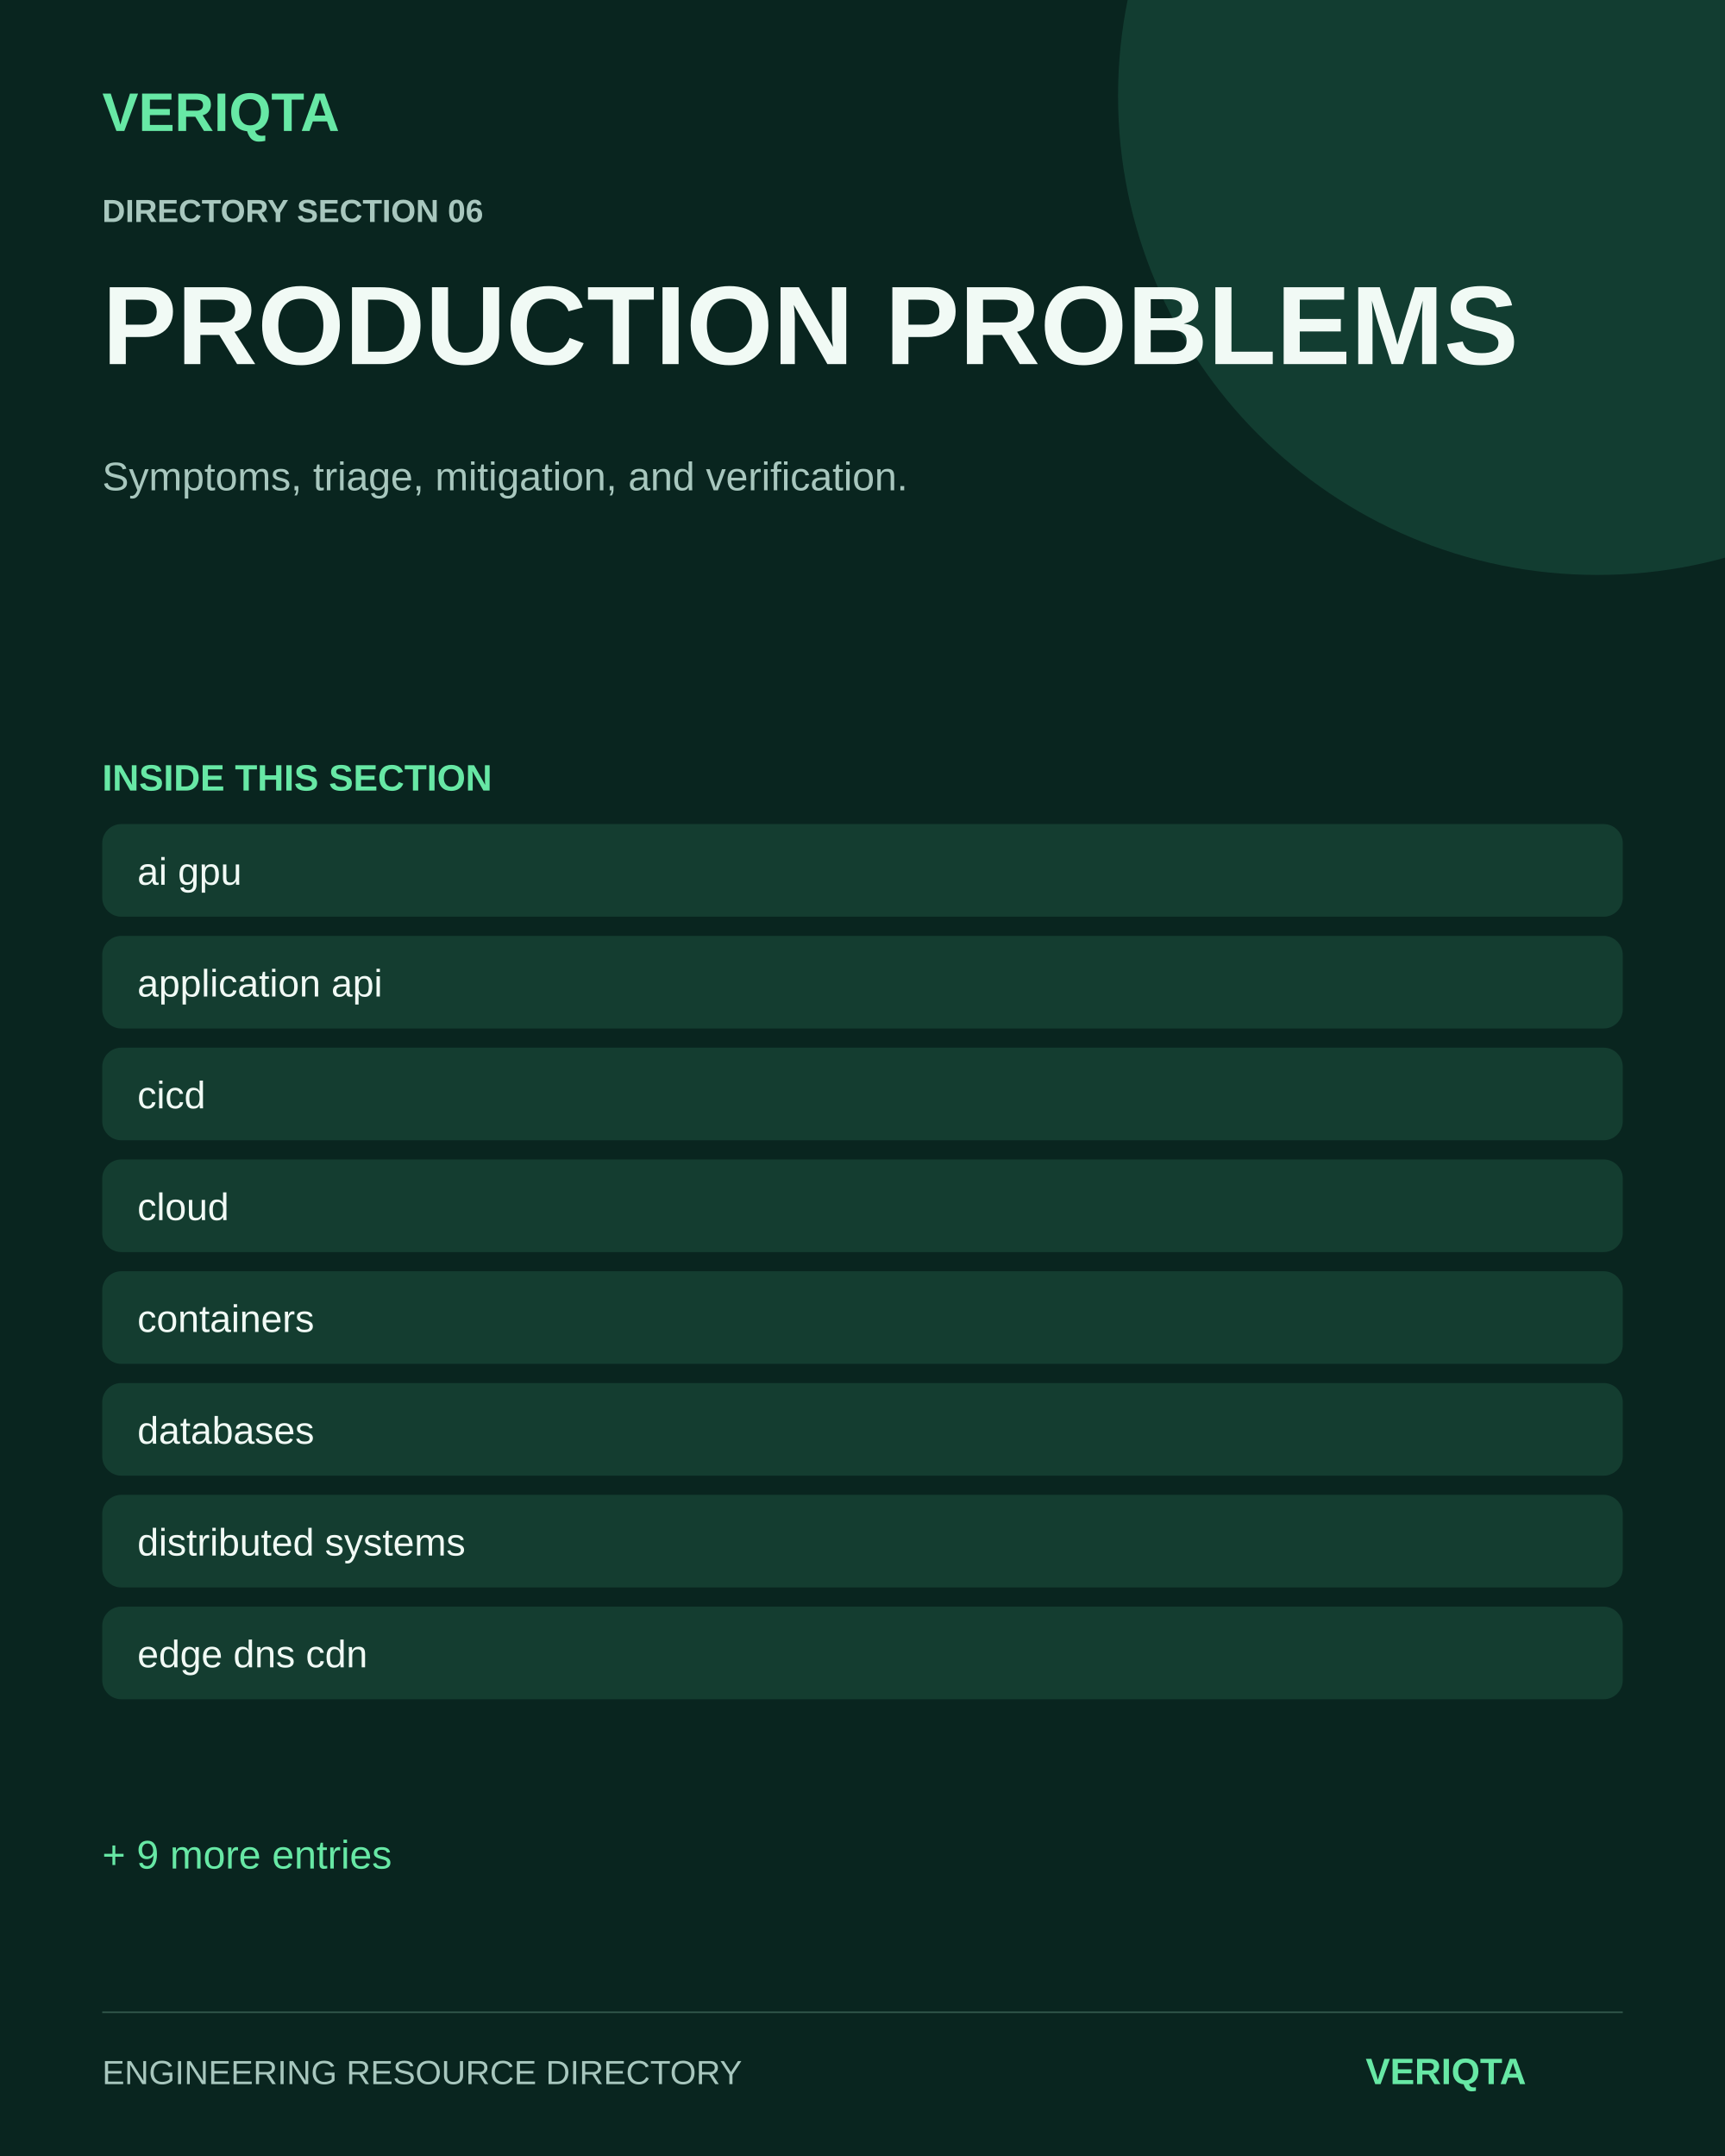
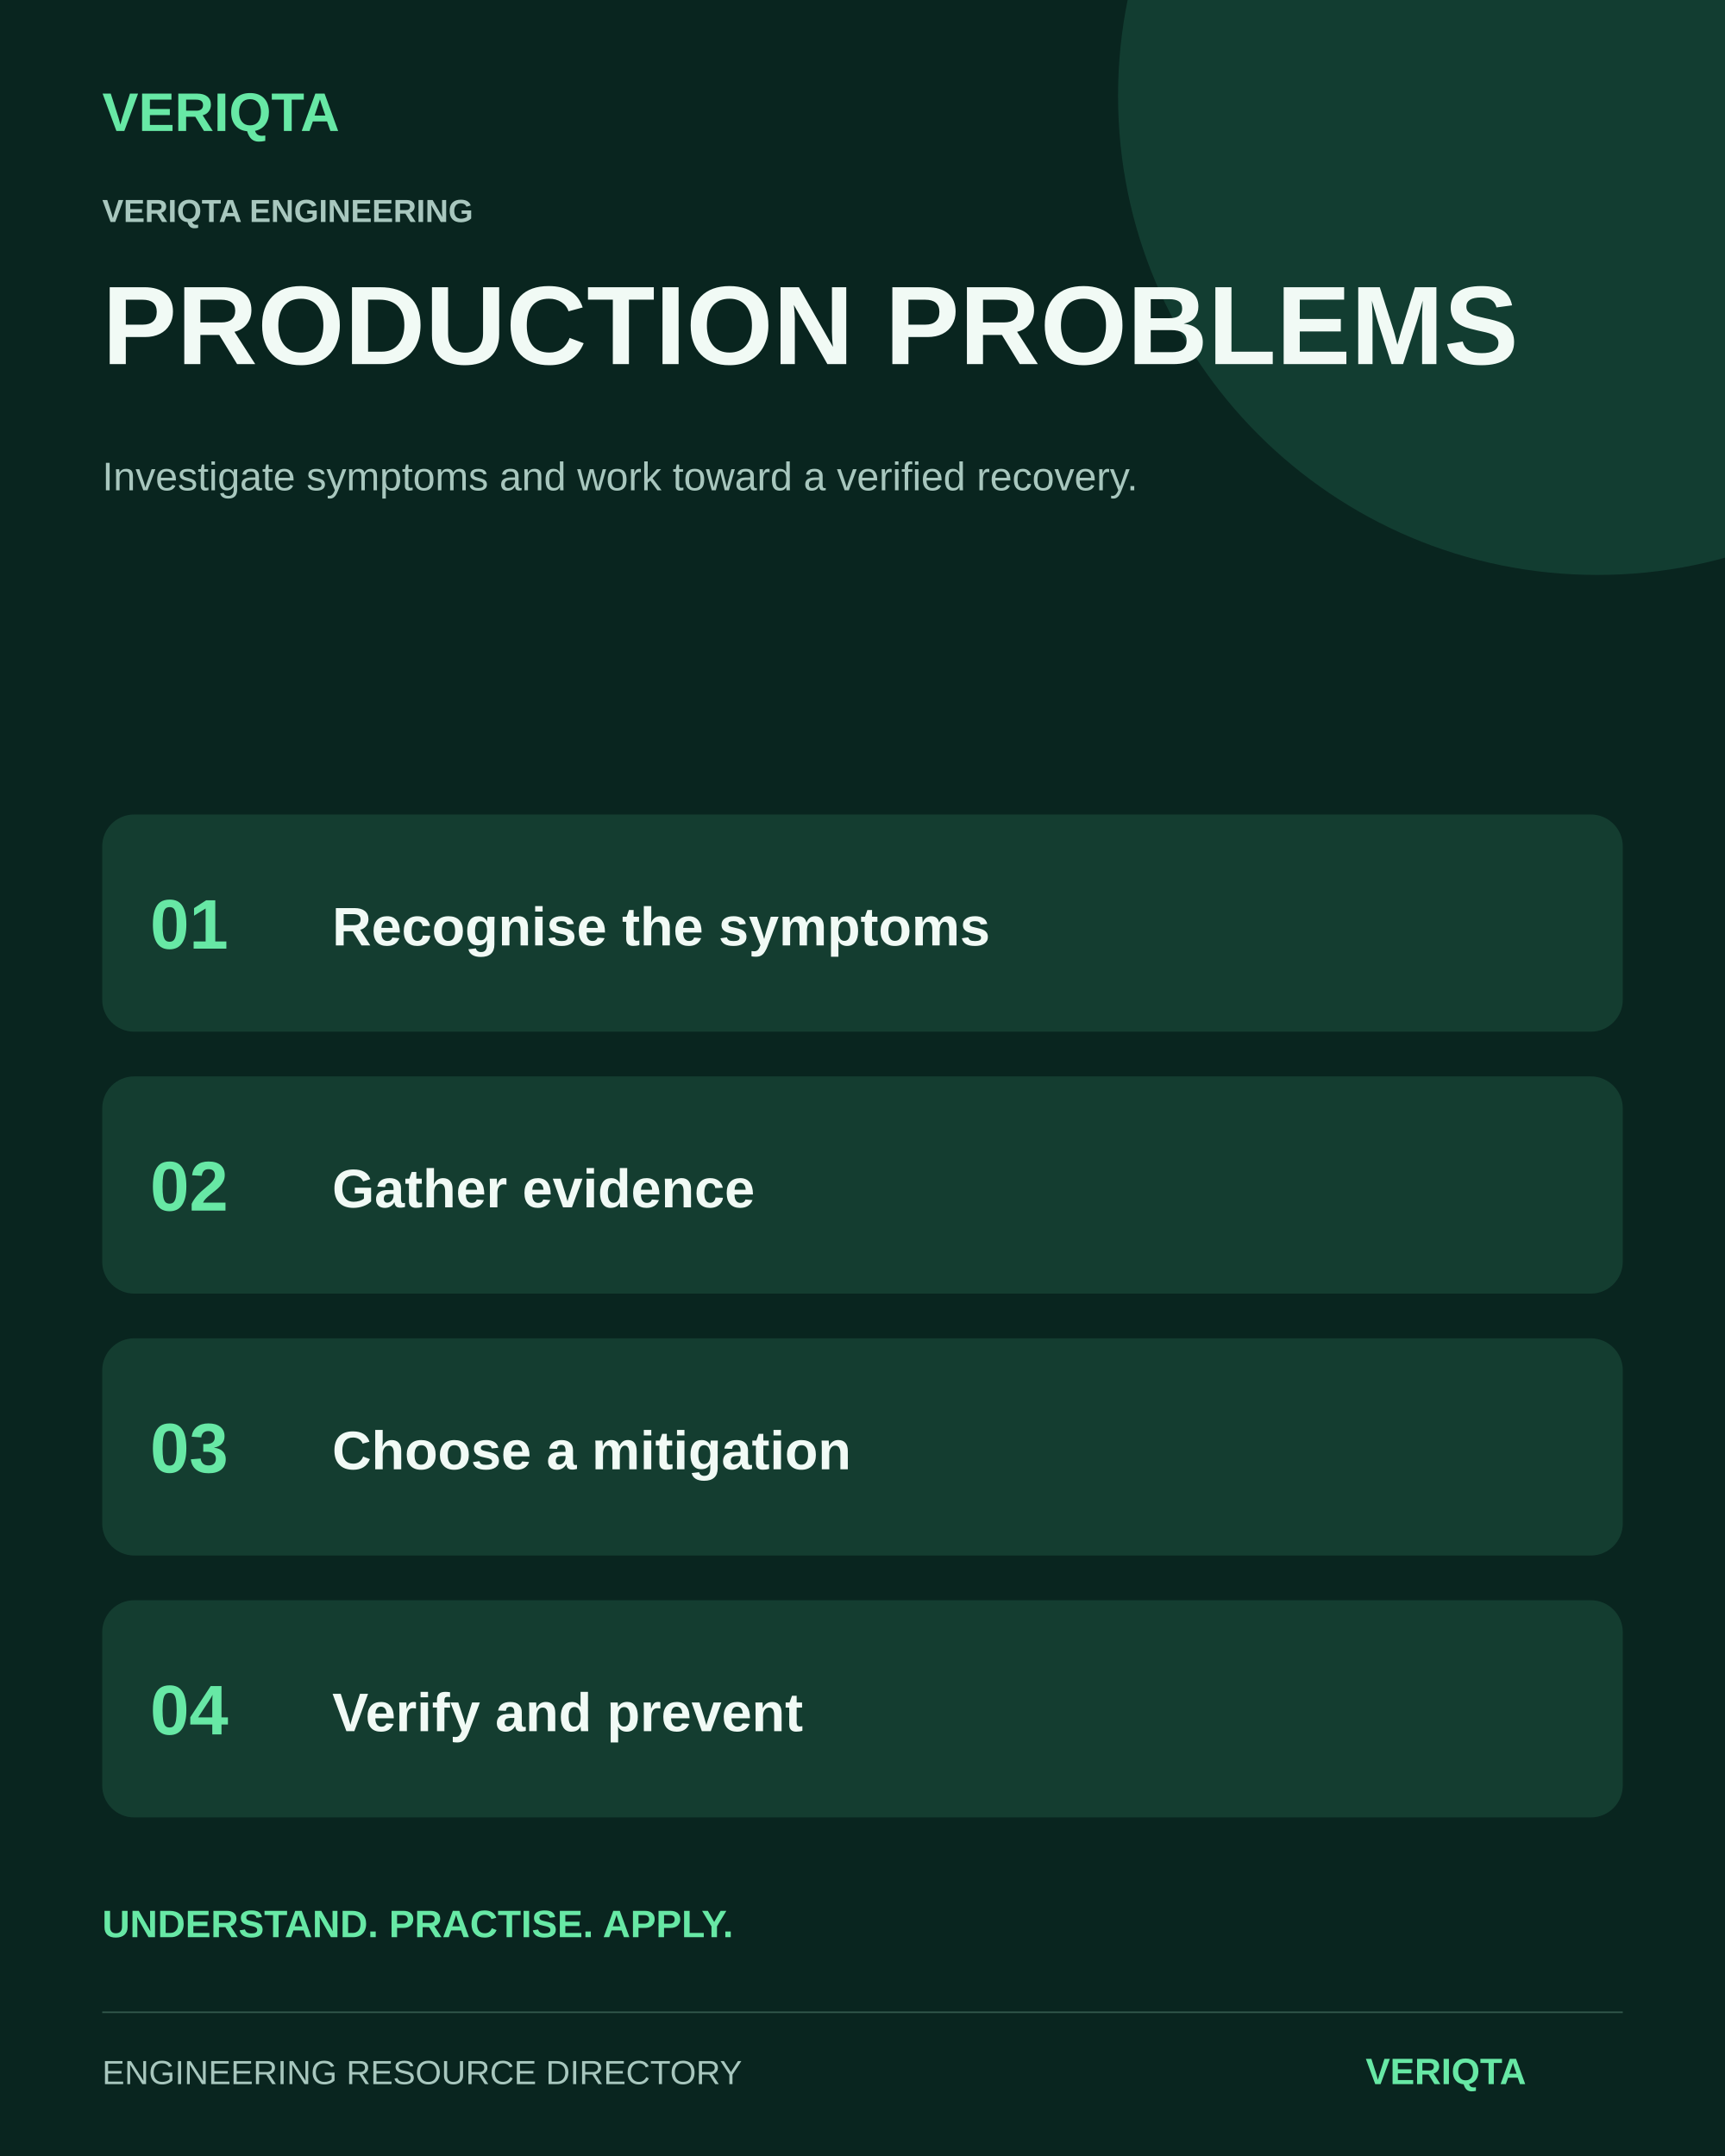
<svg xmlns="http://www.w3.org/2000/svg" width="1080" height="1350" viewBox="0 0 1080 1350">
  <rect x="0" y="0" width="1080" height="1350" rx="0" fill="#09251F" />
  <circle cx="1000" cy="60" r="300" fill="#123D31" />
  <text x="64" y="82" font-family="Arial, Nimbus Sans, sans-serif" font-size="34" font-weight="bold" fill="#67E8A5">VERIQTA</text>
-   <text x="64" y="139" font-family="Arial, Nimbus Sans, sans-serif" font-size="20" font-weight="bold" fill="#A8C7BE">DIRECTORY SECTION 06</text>
+   <text x="64" y="139" font-family="Arial, Nimbus Sans, sans-serif" font-size="20" font-weight="bold" fill="#A8C7BE">VERIQTA ENGINEERING</text>
  <text x="64" y="228" font-family="Arial, Nimbus Sans, sans-serif" font-size="70" font-weight="bold" fill="#F1FAF5">PRODUCTION PROBLEMS</text>
-   <text x="64" y="307" font-family="Arial, Nimbus Sans, sans-serif" font-size="25" font-weight="normal" fill="#A8C7BE">Symptoms, triage, mitigation, and verification.</text>
+   <text x="64" y="307" font-family="Arial, Nimbus Sans, sans-serif" font-size="25" font-weight="normal" fill="#A8C7BE">Investigate symptoms and work toward a verified recovery.</text>
  <path d="M64 1260H1016" stroke="#31584B" />
  <text x="64" y="1305" font-family="Arial, Nimbus Sans, sans-serif" font-size="21" font-weight="normal" fill="#A8C7BE">ENGINEERING RESOURCE DIRECTORY</text>
  <text x="855" y="1305" font-family="Arial, Nimbus Sans, sans-serif" font-size="23" font-weight="bold" fill="#67E8A5">VERIQTA</text>
-   <text x="64" y="495" font-family="Arial, Nimbus Sans, sans-serif" font-size="23" font-weight="bold" fill="#67E8A5">INSIDE THIS SECTION</text>
-   <rect x="64" y="516" width="952" height="58" rx="12" fill="#143D30" />
-   <text x="86" y="554" font-family="Arial, Nimbus Sans, sans-serif" font-size="24" font-weight="normal" fill="#F1FAF5">ai gpu</text>
-   <rect x="64" y="586" width="952" height="58" rx="12" fill="#143D30" />
-   <text x="86" y="624" font-family="Arial, Nimbus Sans, sans-serif" font-size="24" font-weight="normal" fill="#F1FAF5">application api</text>
-   <rect x="64" y="656" width="952" height="58" rx="12" fill="#143D30" />
-   <text x="86" y="694" font-family="Arial, Nimbus Sans, sans-serif" font-size="24" font-weight="normal" fill="#F1FAF5">cicd</text>
-   <rect x="64" y="726" width="952" height="58" rx="12" fill="#143D30" />
-   <text x="86" y="764" font-family="Arial, Nimbus Sans, sans-serif" font-size="24" font-weight="normal" fill="#F1FAF5">cloud</text>
-   <rect x="64" y="796" width="952" height="58" rx="12" fill="#143D30" />
-   <text x="86" y="834" font-family="Arial, Nimbus Sans, sans-serif" font-size="24" font-weight="normal" fill="#F1FAF5">containers</text>
-   <rect x="64" y="866" width="952" height="58" rx="12" fill="#143D30" />
-   <text x="86" y="904" font-family="Arial, Nimbus Sans, sans-serif" font-size="24" font-weight="normal" fill="#F1FAF5">databases</text>
-   <rect x="64" y="936" width="952" height="58" rx="12" fill="#143D30" />
-   <text x="86" y="974" font-family="Arial, Nimbus Sans, sans-serif" font-size="24" font-weight="normal" fill="#F1FAF5">distributed systems</text>
-   <rect x="64" y="1006" width="952" height="58" rx="12" fill="#143D30" />
-   <text x="86" y="1044" font-family="Arial, Nimbus Sans, sans-serif" font-size="24" font-weight="normal" fill="#F1FAF5">edge dns cdn</text>
-   <text x="64" y="1170" font-family="Arial, Nimbus Sans, sans-serif" font-size="25" font-weight="normal" fill="#67E8A5">+ 9 more entries</text>
+   <rect x="64" y="510" width="952" height="136" rx="20" fill="#143D30" />
+   <text x="94" y="594" font-family="Arial, Nimbus Sans, sans-serif" font-size="44" font-weight="bold" fill="#67E8A5">01</text>
+   <text x="208" y="592" font-family="Arial, Nimbus Sans, sans-serif" font-size="34" font-weight="bold" fill="#F1FAF5">Recognise the symptoms</text>
+   <rect x="64" y="674" width="952" height="136" rx="20" fill="#143D30" />
+   <text x="94" y="758" font-family="Arial, Nimbus Sans, sans-serif" font-size="44" font-weight="bold" fill="#67E8A5">02</text>
+   <text x="208" y="756" font-family="Arial, Nimbus Sans, sans-serif" font-size="34" font-weight="bold" fill="#F1FAF5">Gather evidence</text>
+   <rect x="64" y="838" width="952" height="136" rx="20" fill="#143D30" />
+   <text x="94" y="922" font-family="Arial, Nimbus Sans, sans-serif" font-size="44" font-weight="bold" fill="#67E8A5">03</text>
+   <text x="208" y="920" font-family="Arial, Nimbus Sans, sans-serif" font-size="34" font-weight="bold" fill="#F1FAF5">Choose a mitigation</text>
+   <rect x="64" y="1002" width="952" height="136" rx="20" fill="#143D30" />
+   <text x="94" y="1086" font-family="Arial, Nimbus Sans, sans-serif" font-size="44" font-weight="bold" fill="#67E8A5">04</text>
+   <text x="208" y="1084" font-family="Arial, Nimbus Sans, sans-serif" font-size="34" font-weight="bold" fill="#F1FAF5">Verify and prevent</text>
+   <text x="64" y="1213" font-family="Arial, Nimbus Sans, sans-serif" font-size="24" font-weight="bold" fill="#67E8A5">UNDERSTAND. PRACTISE. APPLY.</text>
</svg>
